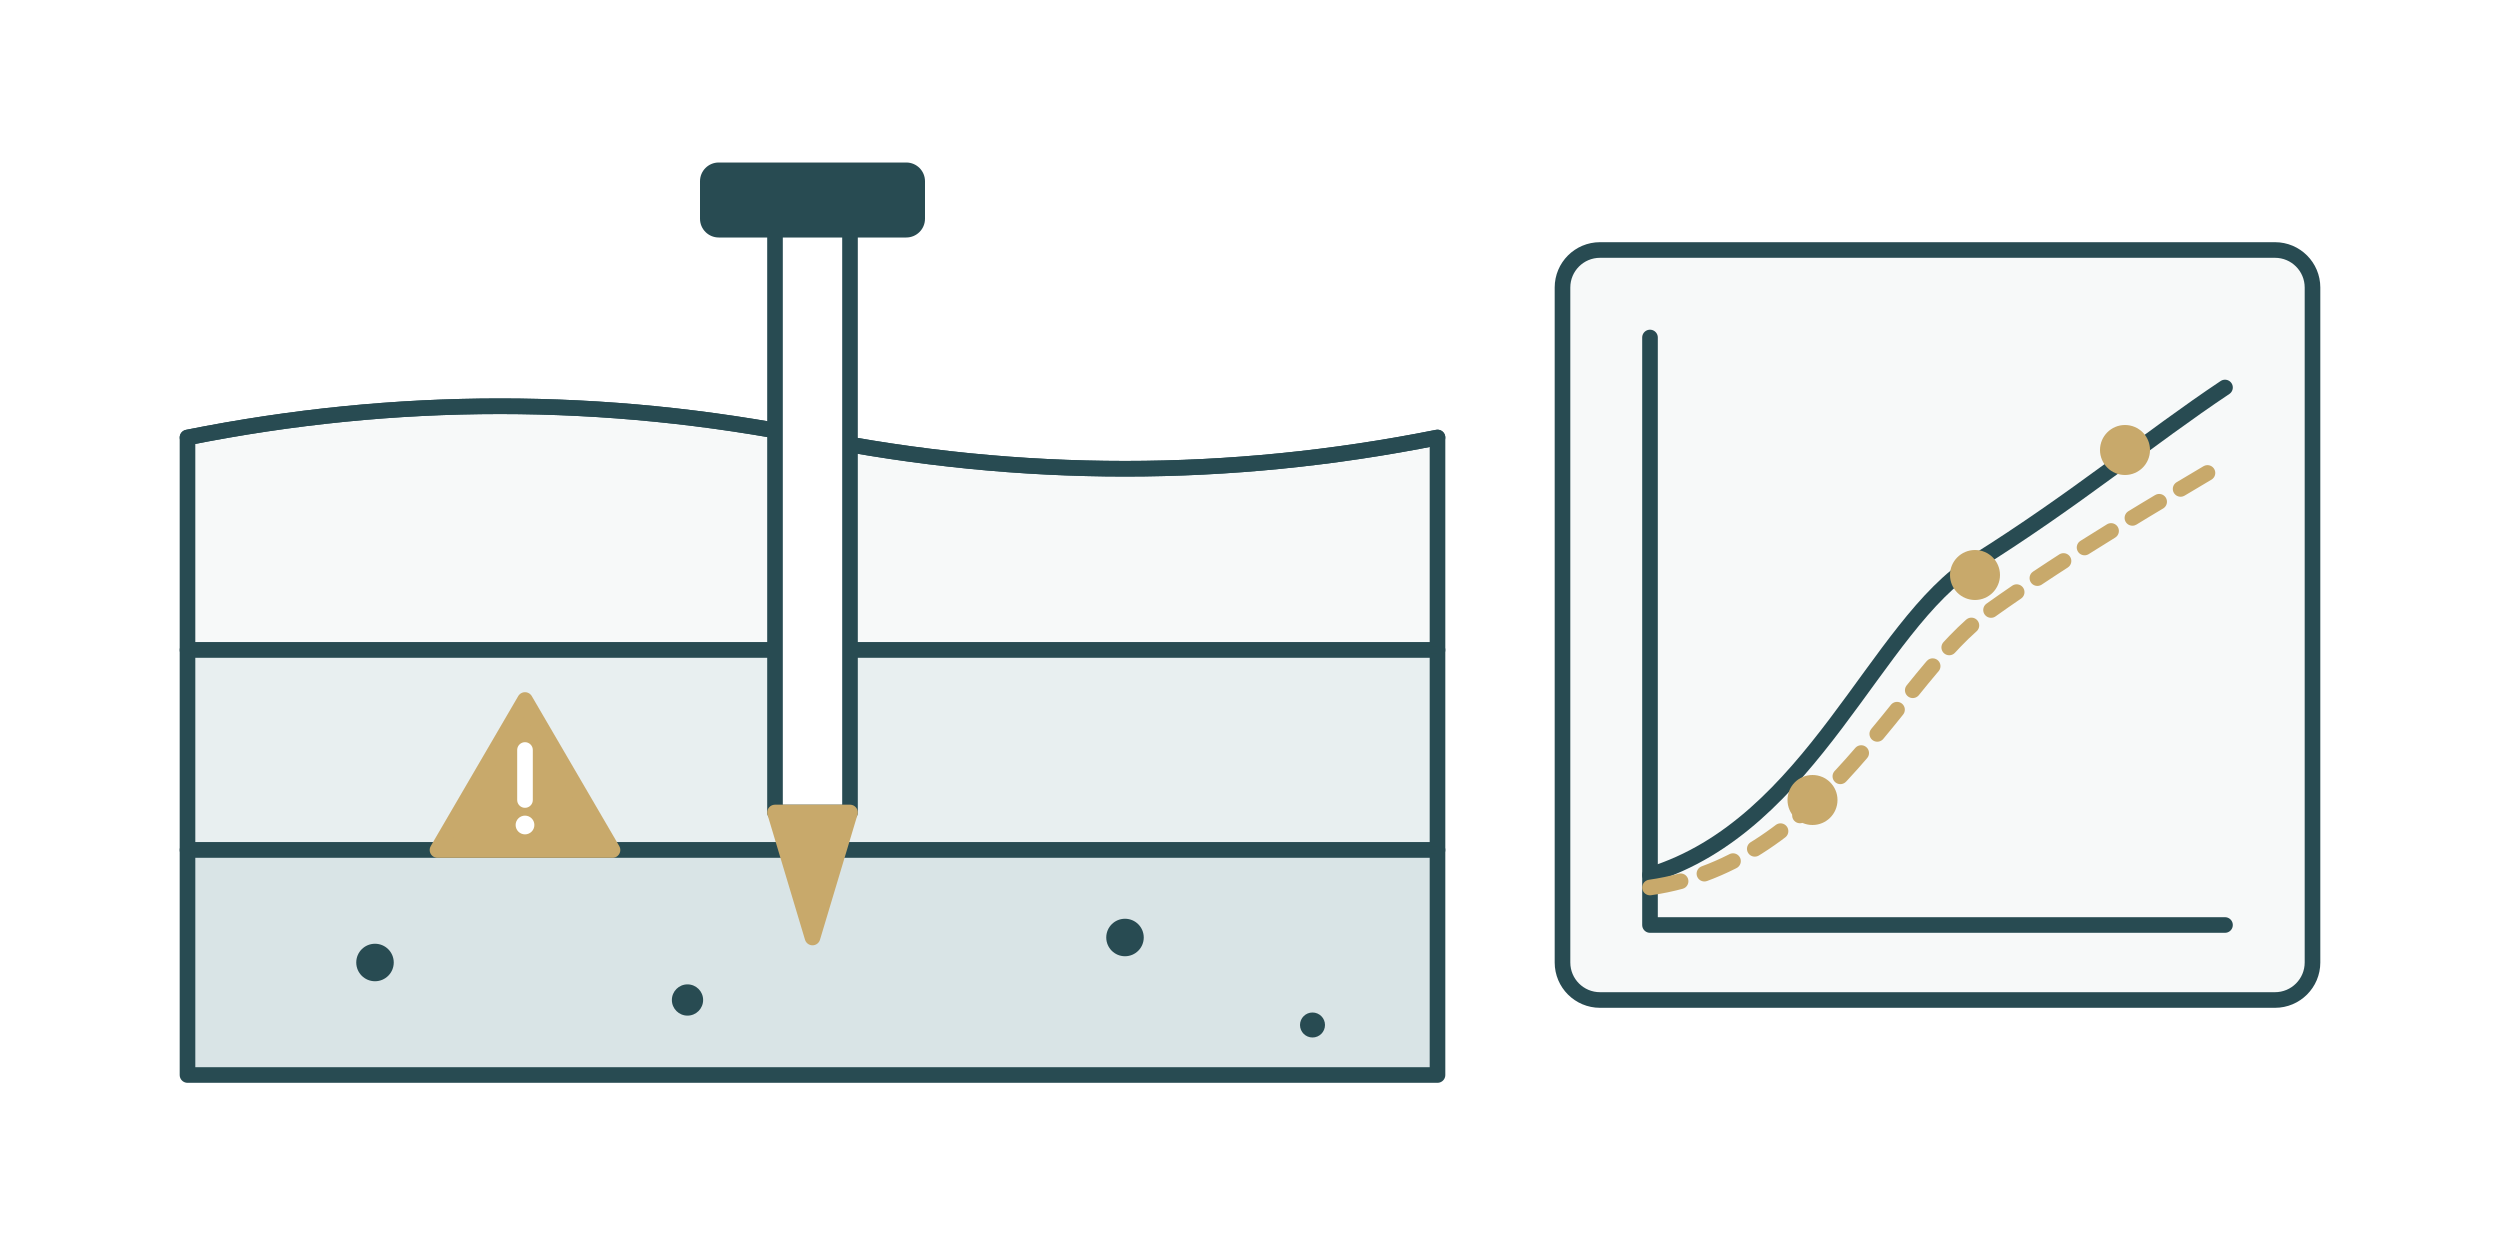
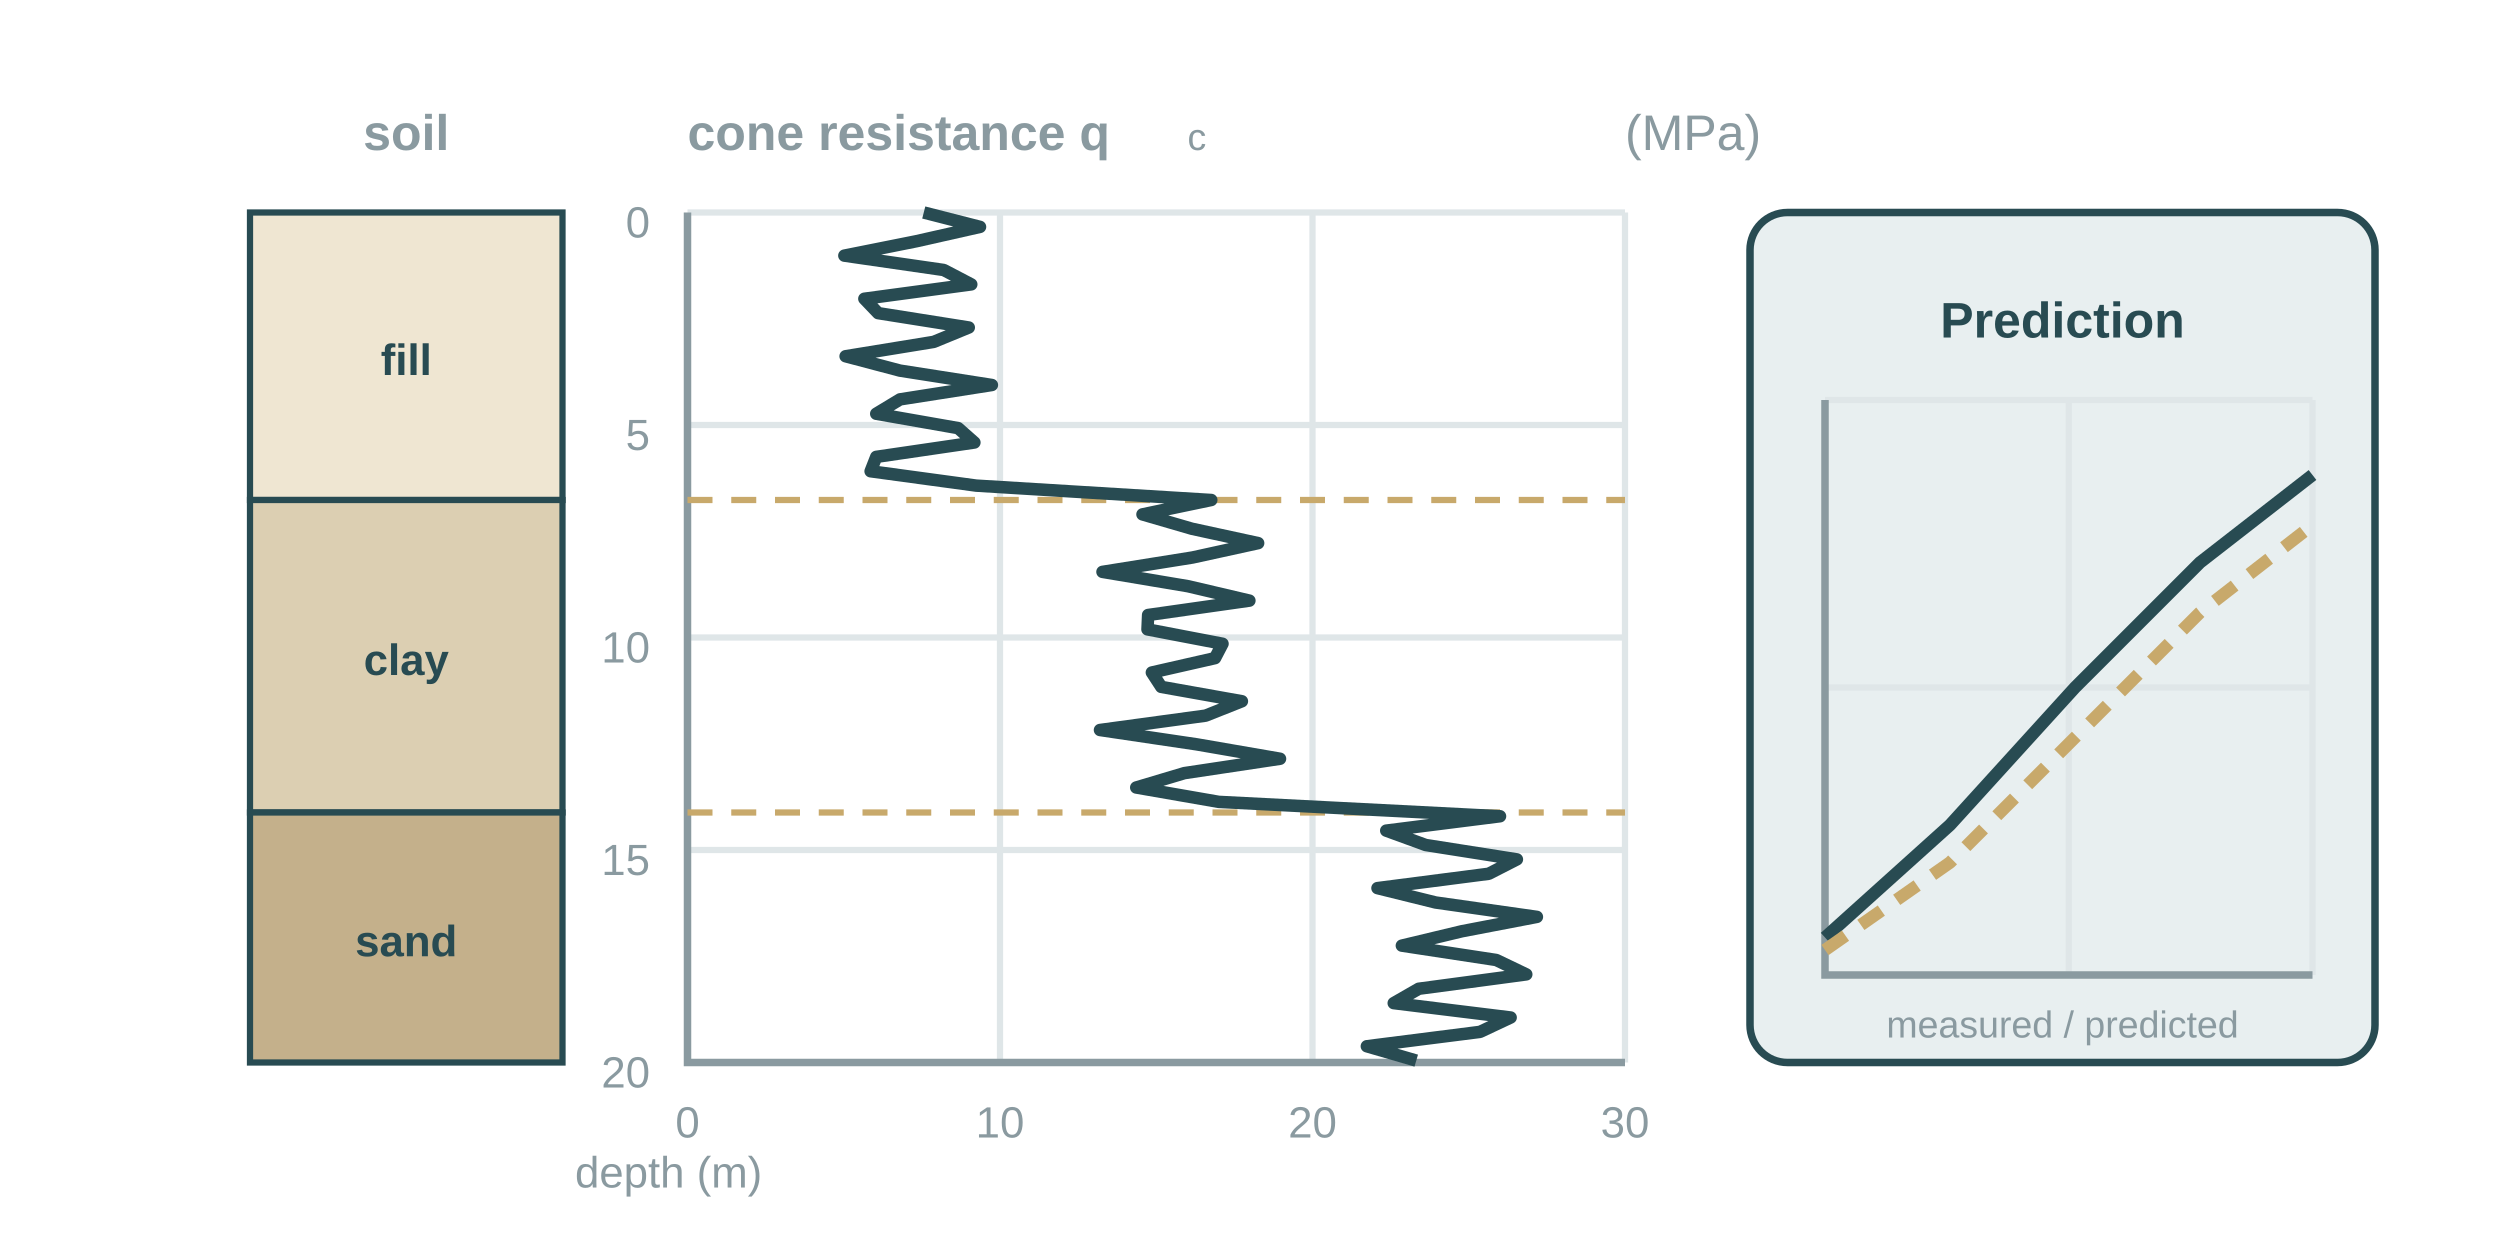
- <svg xmlns="http://www.w3.org/2000/svg" viewBox="0 0 400 200" font-family="Manrope, Arial, sans-serif" role="img" aria-label="Soil layers with a penetration probe and a prediction curve">
+ <svg xmlns="http://www.w3.org/2000/svg" viewBox="0 0 400 200" font-family="Manrope, Arial, sans-serif" role="img" aria-label="Cone penetration test profile with soil layers">
  <rect width="400" height="200" fill="#ffffff" />
-   <g fill="none" stroke="#284b52" stroke-width="2.5" stroke-linecap="round" stroke-linejoin="round">
-     <path d="M30 70 Q80 60 130 70 T230 70 V104 H30 Z" fill="#f7f9f9" />
-     <path d="M30 104 H230 V136 H30 Z" fill="#e8eff0" />
-     <path d="M30 136 H230 V172 H30 Z" fill="#d9e4e6" />
-     <path d="M30 70 Q80 60 130 70 T230 70" />
-     <path d="M30 104 H230 M30 136 H230" stroke-width="1" opacity="0.4" />
-     <circle cx="60" cy="154" r="3" fill="#284b52" stroke="none" />
-     <circle cx="110" cy="160" r="2.5" fill="#284b52" stroke="none" />
-     <circle cx="180" cy="150" r="3" fill="#284b52" stroke="none" />
-     <circle cx="210" cy="164" r="2" fill="#284b52" stroke="none" />
-     <rect x="124" y="30" width="12" height="100" fill="#ffffff" />
-     <path d="M124 130 L130 150 L136 130 Z" fill="#c8a96b" stroke="#c8a96b" />
-     <rect x="112" y="26" width="36" height="12" rx="3" fill="#284b52" stroke="none" />
-     <path d="M70 136 L84 112 L98 136 Z" fill="#c8a96b" stroke="#c8a96b" />
-     <path d="M84 120 V128" stroke="#ffffff" />
-     <circle cx="84" cy="132" r="1.5" fill="#ffffff" stroke="none" />
-     <rect x="250" y="40" width="120" height="120" rx="6" fill="#f7f9f9" />
-     <path d="M264 148 V54 M264 148 H356" />
-     <path d="M264 140 C290 132 300 100 316 90 S344 70 356 62" />
-     <path d="M264 142 C292 138 304 108 318 98 S346 80 356 74" stroke="#c8a96b" stroke-dasharray="5 4" />
-     <circle cx="290" cy="128" r="4" fill="#c8a96b" stroke="none" />
-     <circle cx="316" cy="92" r="4" fill="#c8a96b" stroke="none" />
-     <circle cx="340" cy="72" r="4" fill="#c8a96b" stroke="none" />
+   <g>
+     <rect x="40" y="34" width="50" height="46" fill="#efe6d2" stroke="#284b52" stroke-width="1" />
+     <rect x="40" y="80" width="50" height="50" fill="#dccfb2" stroke="#284b52" stroke-width="1" />
+     <rect x="40" y="130" width="50" height="40" fill="#c4b08b" stroke="#284b52" stroke-width="1" />
  </g>
+   <text x="65" y="60" font-size="7" font-weight="700" fill="#284b52" text-anchor="middle">fill</text>
+   <text x="65" y="108" font-size="7" font-weight="700" fill="#284b52" text-anchor="middle">clay</text>
+   <text x="65" y="153" font-size="7" font-weight="700" fill="#284b52" text-anchor="middle">sand</text>
+   <text x="65" y="24" font-size="8" font-weight="700" fill="#8a9aa0" text-anchor="middle">soil</text>
+   <text x="110" y="24" font-size="8" font-weight="700" fill="#8a9aa0" text-anchor="start">cone resistance q</text>
+   <text x="190" y="24" font-size="6" font-weight="500" fill="#8a9aa0" text-anchor="start">c</text>
+   <text x="260" y="24" font-size="8" font-weight="500" fill="#8a9aa0" text-anchor="start">(MPa)</text>
+   <path d="M110 136.0 H260" stroke="#dfe6e8" stroke-width="1" />
+   <path d="M110 102.0 H260" stroke="#dfe6e8" stroke-width="1" />
+   <path d="M110 68.0 H260" stroke="#dfe6e8" stroke-width="1" />
+   <path d="M110 34.0 H260" stroke="#dfe6e8" stroke-width="1" />
+   <path d="M160.0 170 V34" stroke="#dfe6e8" stroke-width="1" />
+   <path d="M210.0 170 V34" stroke="#dfe6e8" stroke-width="1" />
+   <path d="M260.0 170 V34" stroke="#dfe6e8" stroke-width="1" />
+   <path d="M110 34 V170 H260" fill="none" stroke="#8a9aa0" stroke-width="1.2" />
+   <text x="110.0" y="182" font-size="7" font-weight="500" fill="#8a9aa0" text-anchor="middle">0</text>
+   <text x="160.0" y="182" font-size="7" font-weight="500" fill="#8a9aa0" text-anchor="middle">10</text>
+   <text x="210.0" y="182" font-size="7" font-weight="500" fill="#8a9aa0" text-anchor="middle">20</text>
+   <text x="260.0" y="182" font-size="7" font-weight="500" fill="#8a9aa0" text-anchor="middle">30</text>
+   <text x="104" y="38.0" font-size="7" font-weight="500" fill="#8a9aa0" text-anchor="end">0</text>
+   <text x="104" y="72.0" font-size="7" font-weight="500" fill="#8a9aa0" text-anchor="end">5</text>
+   <text x="104" y="106.0" font-size="7" font-weight="500" fill="#8a9aa0" text-anchor="end">10</text>
+   <text x="104" y="140.0" font-size="7" font-weight="500" fill="#8a9aa0" text-anchor="end">15</text>
+   <text x="104" y="174.0" font-size="7" font-weight="500" fill="#8a9aa0" text-anchor="end">20</text>
+   <text x="92" y="190" font-size="7" font-weight="500" fill="#8a9aa0" text-anchor="start">depth (m)</text>
+   <path d="M110 80 H260 M110 130 H260" stroke="#c8a96b" stroke-width="1" stroke-dasharray="4 3" />
+   <polyline points="147.8,34.0 156.8,36.3 146.6,38.6 135.1,40.9 151.0,43.2 155.4,45.5 138.3,47.8 140.5,50.1 155.0,52.4 149.4,54.7 135.3,57.0 144.0,59.3 158.7,61.6 144.0,63.9 140.2,66.2 153.3,68.5 155.9,70.8 140.2,73.1 139.3,75.4 156.2,77.7 193.8,80.0 182.8,82.3 190.7,84.6 201.3,86.9 190.8,89.2 176.4,91.5 190.1,93.8 199.9,96.1 183.7,98.4 183.6,100.7 195.6,103.0 194.4,105.3 184.3,107.6 185.8,109.9 198.7,112.2 192.9,114.5 176.0,116.8 191.5,119.1 204.8,121.4 189.5,123.7 181.8,126.0 195.0,128.3 240.0,130.6 221.8,132.9 228.1,135.2 242.7,137.5 238.2,139.8 220.4,142.1 229.7,144.4 245.9,146.7 233.9,149.0 224.3,151.3 239.4,153.6 244.2,155.9 227.0,158.2 223.0,160.5 241.7,162.8 236.8,165.1 218.7,167.4 226.6,169.7" fill="none" stroke="#284b52" stroke-width="2" stroke-linejoin="round" />
+   <rect x="280" y="34" width="100" height="136" rx="6" fill="#e8eff0" stroke="#284b52" stroke-width="1.2" />
+   <text x="330" y="54" font-size="8" font-weight="700" fill="#284b52" text-anchor="middle">Prediction</text>
+   <path d="M292 110.0 H370" stroke="#dfe6e8" stroke-width="1" />
+   <path d="M292 64.0 H370" stroke="#dfe6e8" stroke-width="1" />
+   <path d="M331.0 156 V64" stroke="#dfe6e8" stroke-width="1" />
+   <path d="M370.0 156 V64" stroke="#dfe6e8" stroke-width="1" />
+   <path d="M292 64 V156 H370" fill="none" stroke="#8a9aa0" stroke-width="1.2" />
+   <polyline points="292.0,150.0 312.0,132.0 332.0,110.0 352.0,90.0 370.0,76.0" fill="none" stroke="#284b52" stroke-width="2" stroke-linejoin="round" />
+   <polyline points="292.0,152.0 312.0,138.0 332.0,118.0 352.0,98.0 370.0,84.0" fill="none" stroke="#c8a96b" stroke-width="2" stroke-linejoin="round" stroke-dasharray="4 3" />
+   <text x="330" y="166" font-size="6" font-weight="500" fill="#8a9aa0" text-anchor="middle">measured / predicted</text>
</svg>
